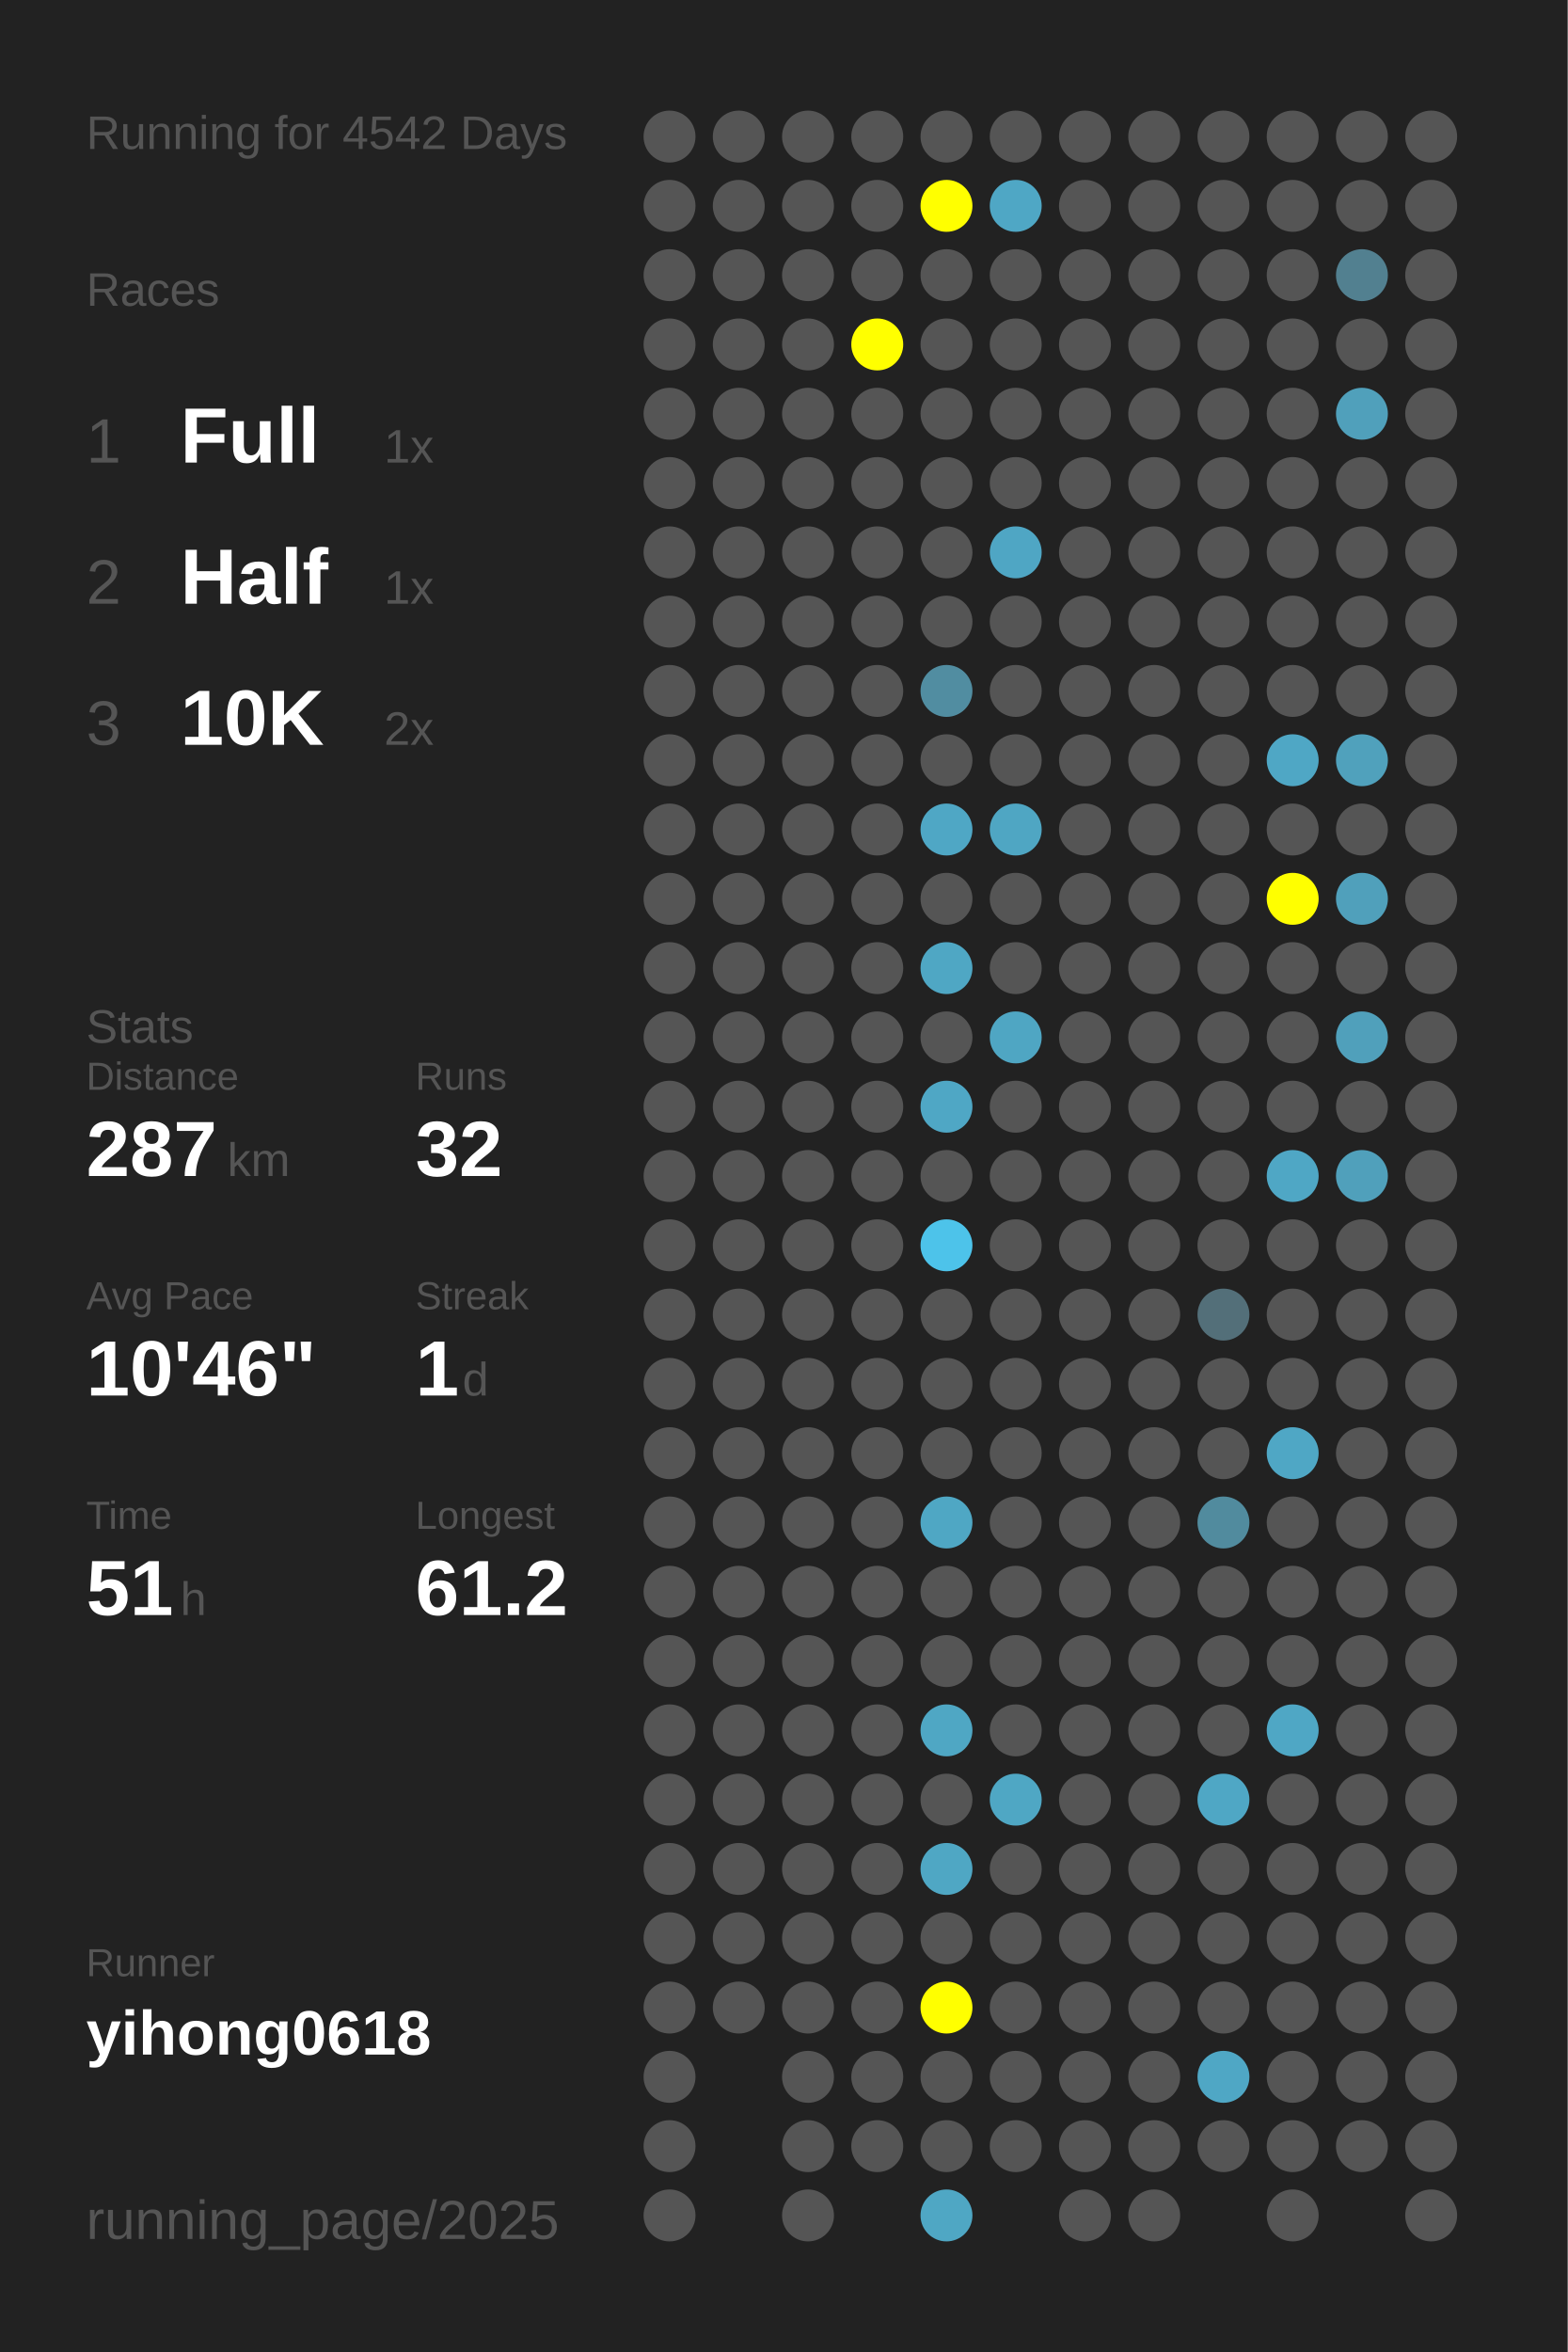
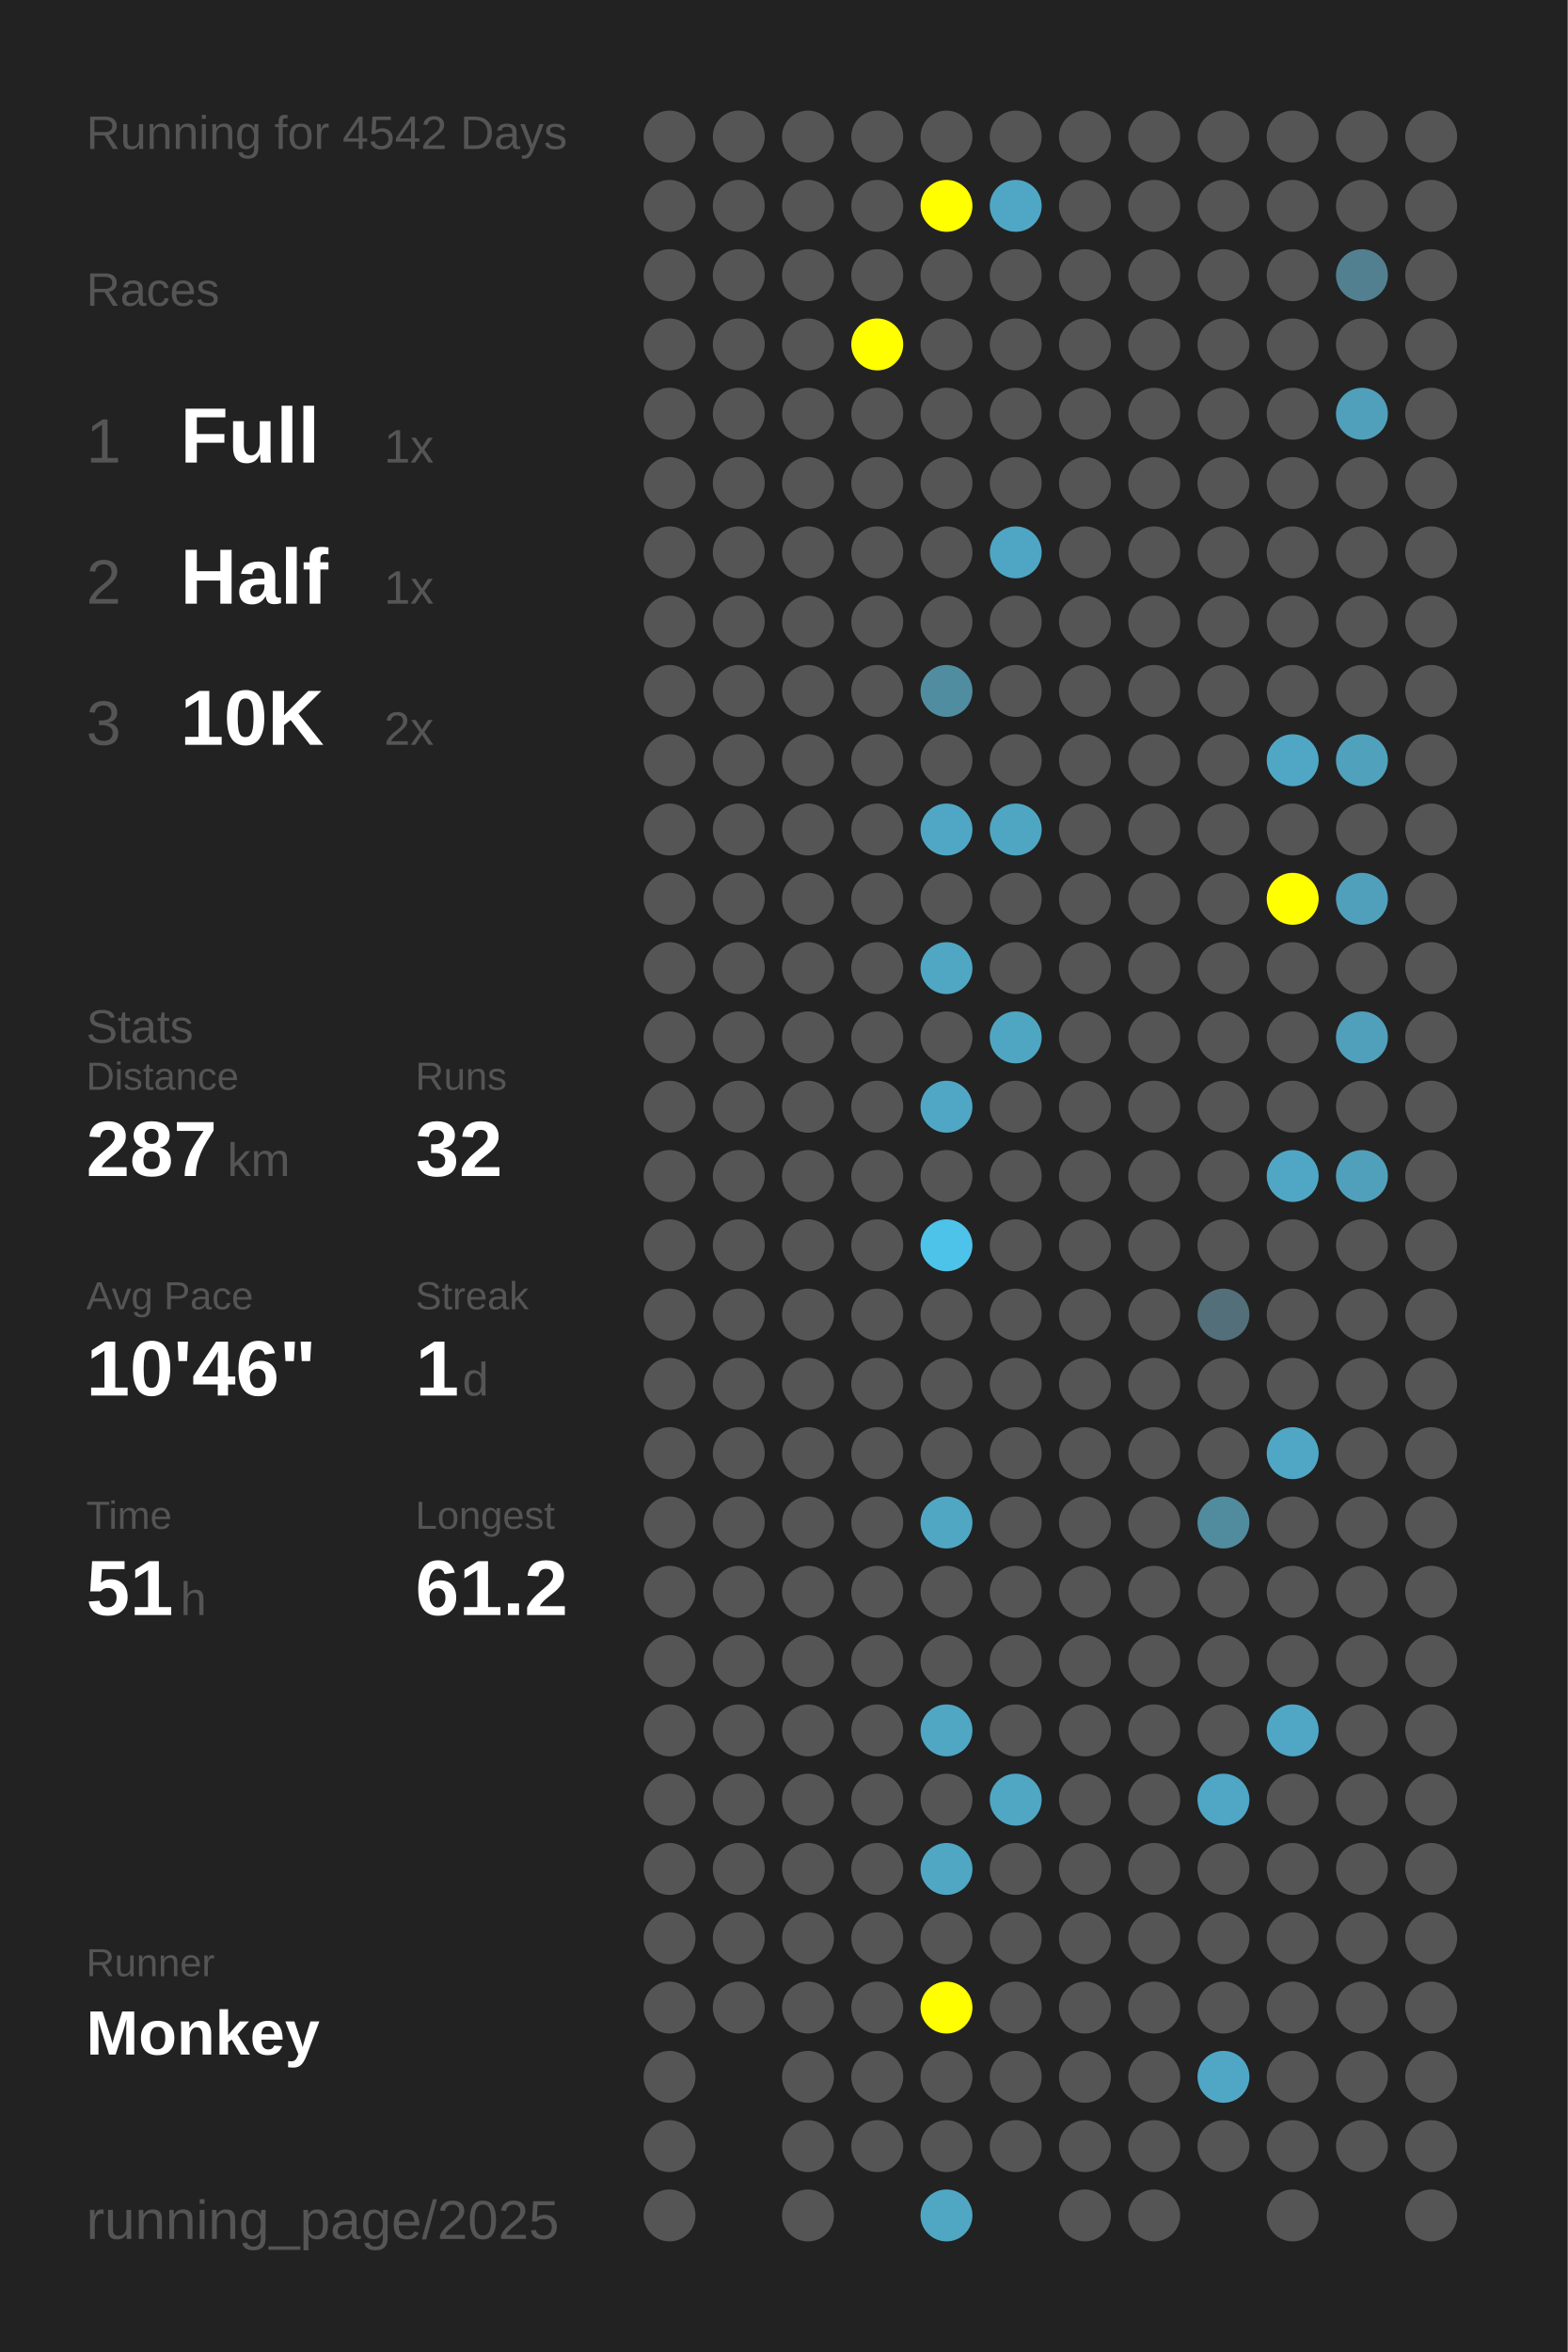
<svg xmlns="http://www.w3.org/2000/svg" baseProfile="full" height="300mm" version="1.1" viewBox="0,0,200,300" width="200mm">
  <defs />
  <rect fill="#222222" height="300" width="200" x="0" y="0" />
  <text fill="#555555" style="font-size:6px; font-family:Arial;" x="11" y="19">Running for 4542 Days</text>
  <text fill="#555555" style="font-size:6px; font-family:Arial;" x="11" y="39">Races</text>
  <text fill="#555555" style="font-size:8px; font-family:Arial;" x="11" y="59">1</text>
  <text fill="#FFFFFF" style="font-size:10px; font-family:Arial; font-weight:bold;" x="23" y="59">Full</text>
  <text fill="#555555" style="font-size:6px; font-family:Arial;" x="49" y="59">1x</text>
  <text fill="#555555" style="font-size:8px; font-family:Arial;" x="11" y="77">2</text>
  <text fill="#FFFFFF" style="font-size:10px; font-family:Arial; font-weight:bold;" x="23" y="77">Half</text>
  <text fill="#555555" style="font-size:6px; font-family:Arial;" x="49" y="77">1x</text>
  <text fill="#555555" style="font-size:8px; font-family:Arial;" x="11" y="95">3</text>
  <text fill="#FFFFFF" style="font-size:10px; font-family:Arial; font-weight:bold;" x="23" y="95">10K</text>
  <text fill="#555555" style="font-size:6px; font-family:Arial;" x="49" y="95">2x</text>
  <text fill="#555555" style="font-size:6px; font-family:Arial;" x="11" y="133">Stats</text>
  <text fill="#555555" style="font-size:5px; font-family:Arial;" x="11" y="139">Distance</text>
  <text fill="#FFFFFF" style="font-size:10px; font-family:Arial; font-weight:bold;" x="11" y="150">287</text>
  <text fill="#555555" style="font-size:6px; font-family:Arial;" x="29" y="150">km</text>
  <text fill="#555555" style="font-size:5px; font-family:Arial;" x="53" y="139">Runs</text>
  <text fill="#FFFFFF" style="font-size:10px; font-family:Arial; font-weight:bold;" x="53" y="150">32</text>
  <text fill="#555555" style="font-size:5px; font-family:Arial;" x="11" y="167">Avg Pace</text>
  <text fill="#FFFFFF" style="font-size:10px; font-family:Arial; font-weight:bold;" x="11" y="178">10'46"</text>
  <text fill="#555555" style="font-size:5px; font-family:Arial;" x="53" y="167">Streak</text>
  <text fill="#FFFFFF" style="font-size:10px; font-family:Arial; font-weight:bold;" x="53" y="178">1</text>
  <text fill="#555555" style="font-size:6px; font-family:Arial;" x="59" y="178">d</text>
  <text fill="#555555" style="font-size:5px; font-family:Arial;" x="11" y="195">Time</text>
  <text fill="#FFFFFF" style="font-size:10px; font-family:Arial; font-weight:bold;" x="11" y="206">51</text>
  <text fill="#555555" style="font-size:6px; font-family:Arial;" x="23" y="206">h</text>
  <text fill="#555555" style="font-size:5px; font-family:Arial;" x="53" y="195">Longest</text>
  <text fill="#FFFFFF" style="font-size:10px; font-family:Arial; font-weight:bold;" x="53" y="206">61.2</text>
  <text fill="#555555" style="font-size:5px; font-family:Arial;" x="11" y="252.065">Runner</text>
-   <text fill="#FFFFFF" style="font-size:8px; font-family:Arial; font-weight:bold;" x="11" y="262.065">yihong0618</text>
+   <text fill="#FFFFFF" style="font-size:8px; font-family:Arial; font-weight:bold;" x="11" y="262.065">Monkey</text>
  <text fill="#555555" style="font-size:7px; font-family:Arial;" x="11" y="285.581">running_page/2025</text>
  <circle cx="85.417" cy="17.419" fill="#555555" r="3.312" />
  <circle cx="85.417" cy="26.258" fill="#555555" r="3.312" />
  <circle cx="85.417" cy="35.097" fill="#555555" r="3.312" />
  <circle cx="85.417" cy="43.935" fill="#555555" r="3.312" />
  <circle cx="85.417" cy="52.774" fill="#555555" r="3.312" />
  <circle cx="85.417" cy="61.613" fill="#555555" r="3.312" />
  <circle cx="85.417" cy="70.452" fill="#555555" r="3.312" />
  <circle cx="85.417" cy="79.29" fill="#555555" r="3.312" />
  <circle cx="85.417" cy="88.129" fill="#555555" r="3.312" />
  <circle cx="85.417" cy="96.968" fill="#555555" r="3.312" />
  <circle cx="85.417" cy="105.806" fill="#555555" r="3.312" />
  <circle cx="85.417" cy="114.645" fill="#555555" r="3.312" />
  <circle cx="85.417" cy="123.484" fill="#555555" r="3.312" />
  <circle cx="85.417" cy="132.323" fill="#555555" r="3.312" />
  <circle cx="85.417" cy="141.161" fill="#555555" r="3.312" />
  <circle cx="85.417" cy="150" fill="#555555" r="3.312" />
  <circle cx="85.417" cy="158.839" fill="#555555" r="3.312" />
  <circle cx="85.417" cy="167.677" fill="#555555" r="3.312" />
  <circle cx="85.417" cy="176.516" fill="#555555" r="3.312" />
  <circle cx="85.417" cy="185.355" fill="#555555" r="3.312" />
  <circle cx="85.417" cy="194.194" fill="#555555" r="3.312" />
  <circle cx="85.417" cy="203.032" fill="#555555" r="3.312" />
  <circle cx="85.417" cy="211.871" fill="#555555" r="3.312" />
  <circle cx="85.417" cy="220.71" fill="#555555" r="3.312" />
  <circle cx="85.417" cy="229.548" fill="#555555" r="3.312" />
  <circle cx="85.417" cy="238.387" fill="#555555" r="3.312" />
  <circle cx="85.417" cy="247.226" fill="#555555" r="3.312" />
  <circle cx="85.417" cy="256.065" fill="#555555" r="3.312" />
  <circle cx="85.417" cy="264.903" fill="#555555" r="3.312" />
  <circle cx="85.417" cy="273.742" fill="#555555" r="3.312" />
  <circle cx="85.417" cy="282.581" fill="#555555" r="3.312" />
  <circle cx="94.25" cy="17.419" fill="#555555" r="3.312" />
  <circle cx="94.25" cy="26.258" fill="#555555" r="3.312" />
  <circle cx="94.25" cy="35.097" fill="#555555" r="3.312" />
  <circle cx="94.25" cy="43.935" fill="#555555" r="3.312" />
  <circle cx="94.25" cy="52.774" fill="#555555" r="3.312" />
  <circle cx="94.25" cy="61.613" fill="#555555" r="3.312" />
  <circle cx="94.25" cy="70.452" fill="#555555" r="3.312" />
  <circle cx="94.25" cy="79.29" fill="#555555" r="3.312" />
  <circle cx="94.25" cy="88.129" fill="#555555" r="3.312" />
  <circle cx="94.25" cy="96.968" fill="#555555" r="3.312" />
  <circle cx="94.25" cy="105.806" fill="#555555" r="3.312" />
  <circle cx="94.25" cy="114.645" fill="#555555" r="3.312" />
  <circle cx="94.25" cy="123.484" fill="#555555" r="3.312" />
  <circle cx="94.25" cy="132.323" fill="#555555" r="3.312" />
  <circle cx="94.25" cy="141.161" fill="#555555" r="3.312" />
  <circle cx="94.25" cy="150" fill="#555555" r="3.312" />
  <circle cx="94.25" cy="158.839" fill="#555555" r="3.312" />
  <circle cx="94.25" cy="167.677" fill="#555555" r="3.312" />
  <circle cx="94.25" cy="176.516" fill="#555555" r="3.312" />
  <circle cx="94.25" cy="185.355" fill="#555555" r="3.312" />
  <circle cx="94.25" cy="194.194" fill="#555555" r="3.312" />
  <circle cx="94.25" cy="203.032" fill="#555555" r="3.312" />
  <circle cx="94.25" cy="211.871" fill="#555555" r="3.312" />
  <circle cx="94.25" cy="220.71" fill="#555555" r="3.312" />
  <circle cx="94.25" cy="229.548" fill="#555555" r="3.312" />
  <circle cx="94.25" cy="238.387" fill="#555555" r="3.312" />
  <circle cx="94.25" cy="247.226" fill="#555555" r="3.312" />
  <circle cx="94.25" cy="256.065" fill="#555555" r="3.312" />
  <circle cx="103.083" cy="17.419" fill="#555555" r="3.312" />
  <circle cx="103.083" cy="26.258" fill="#555555" r="3.312" />
  <circle cx="103.083" cy="35.097" fill="#555555" r="3.312" />
  <circle cx="103.083" cy="43.935" fill="#555555" r="3.312" />
  <circle cx="103.083" cy="52.774" fill="#555555" r="3.312" />
  <circle cx="103.083" cy="61.613" fill="#555555" r="3.312" />
  <circle cx="103.083" cy="70.452" fill="#555555" r="3.312" />
  <circle cx="103.083" cy="79.29" fill="#555555" r="3.312" />
  <circle cx="103.083" cy="88.129" fill="#555555" r="3.312" />
  <circle cx="103.083" cy="96.968" fill="#555555" r="3.312" />
  <circle cx="103.083" cy="105.806" fill="#555555" r="3.312" />
  <circle cx="103.083" cy="114.645" fill="#555555" r="3.312" />
  <circle cx="103.083" cy="123.484" fill="#555555" r="3.312" />
  <circle cx="103.083" cy="132.323" fill="#555555" r="3.312" />
  <circle cx="103.083" cy="141.161" fill="#555555" r="3.312" />
  <circle cx="103.083" cy="150" fill="#555555" r="3.312" />
  <circle cx="103.083" cy="158.839" fill="#555555" r="3.312" />
  <circle cx="103.083" cy="167.677" fill="#555555" r="3.312" />
  <circle cx="103.083" cy="176.516" fill="#555555" r="3.312" />
  <circle cx="103.083" cy="185.355" fill="#555555" r="3.312" />
  <circle cx="103.083" cy="194.194" fill="#555555" r="3.312" />
  <circle cx="103.083" cy="203.032" fill="#555555" r="3.312" />
  <circle cx="103.083" cy="211.871" fill="#555555" r="3.312" />
  <circle cx="103.083" cy="220.71" fill="#555555" r="3.312" />
  <circle cx="103.083" cy="229.548" fill="#555555" r="3.312" />
  <circle cx="103.083" cy="238.387" fill="#555555" r="3.312" />
  <circle cx="103.083" cy="247.226" fill="#555555" r="3.312" />
  <circle cx="103.083" cy="256.065" fill="#555555" r="3.312" />
  <circle cx="103.083" cy="264.903" fill="#555555" r="3.312" />
  <circle cx="103.083" cy="273.742" fill="#555555" r="3.312" />
  <circle cx="103.083" cy="282.581" fill="#555555" r="3.312" />
  <circle cx="111.917" cy="17.419" fill="#555555" r="3.312" />
  <circle cx="111.917" cy="26.258" fill="#555555" r="3.312" />
  <circle cx="111.917" cy="35.097" fill="#555555" r="3.312" />
  <circle cx="111.917" cy="43.935" fill="#FFFF00" r="3.312" />
  <circle cx="111.917" cy="52.774" fill="#555555" r="3.312" />
  <circle cx="111.917" cy="61.613" fill="#555555" r="3.312" />
  <circle cx="111.917" cy="70.452" fill="#555555" r="3.312" />
  <circle cx="111.917" cy="79.29" fill="#555555" r="3.312" />
  <circle cx="111.917" cy="88.129" fill="#555555" r="3.312" />
  <circle cx="111.917" cy="96.968" fill="#555555" r="3.312" />
  <circle cx="111.917" cy="105.806" fill="#555555" r="3.312" />
  <circle cx="111.917" cy="114.645" fill="#555555" r="3.312" />
  <circle cx="111.917" cy="123.484" fill="#555555" r="3.312" />
  <circle cx="111.917" cy="132.323" fill="#555555" r="3.312" />
  <circle cx="111.917" cy="141.161" fill="#555555" r="3.312" />
  <circle cx="111.917" cy="150" fill="#555555" r="3.312" />
  <circle cx="111.917" cy="158.839" fill="#555555" r="3.312" />
  <circle cx="111.917" cy="167.677" fill="#555555" r="3.312" />
  <circle cx="111.917" cy="176.516" fill="#555555" r="3.312" />
  <circle cx="111.917" cy="185.355" fill="#555555" r="3.312" />
  <circle cx="111.917" cy="194.194" fill="#555555" r="3.312" />
  <circle cx="111.917" cy="203.032" fill="#555555" r="3.312" />
  <circle cx="111.917" cy="211.871" fill="#555555" r="3.312" />
  <circle cx="111.917" cy="220.71" fill="#555555" r="3.312" />
  <circle cx="111.917" cy="229.548" fill="#555555" r="3.312" />
  <circle cx="111.917" cy="238.387" fill="#555555" r="3.312" />
  <circle cx="111.917" cy="247.226" fill="#555555" r="3.312" />
  <circle cx="111.917" cy="256.065" fill="#555555" r="3.312" />
  <circle cx="111.917" cy="264.903" fill="#555555" r="3.312" />
  <circle cx="111.917" cy="273.742" fill="#555555" r="3.312" />
  <circle cx="120.75" cy="17.419" fill="#555555" r="3.312" />
  <circle cx="120.75" cy="26.258" fill="#FFFF00" r="3.312" />
  <circle cx="120.75" cy="35.097" fill="#555555" r="3.312" />
  <circle cx="120.75" cy="43.935" fill="#555555" r="3.312" />
  <circle cx="120.75" cy="52.774" fill="#555555" r="3.312" />
  <circle cx="120.75" cy="61.613" fill="#555555" r="3.312" />
  <circle cx="120.75" cy="70.452" fill="#555555" r="3.312" />
  <circle cx="120.75" cy="79.29" fill="#555555" r="3.312" />
  <circle cx="120.75" cy="88.129" fill="#518da1" r="3.312" />
  <circle cx="120.75" cy="96.968" fill="#555555" r="3.312" />
  <circle cx="120.75" cy="105.806" fill="#4fa7c5" r="3.312" />
  <circle cx="120.75" cy="114.645" fill="#555555" r="3.312" />
  <circle cx="120.75" cy="123.484" fill="#4fa7c4" r="3.312" />
  <circle cx="120.75" cy="132.323" fill="#555555" r="3.312" />
  <circle cx="120.75" cy="141.161" fill="#4fa7c5" r="3.312" />
  <circle cx="120.75" cy="150" fill="#555555" r="3.312" />
  <circle cx="120.75" cy="158.839" fill="#4dc3ea" r="3.312" />
  <circle cx="120.75" cy="167.677" fill="#555555" r="3.312" />
  <circle cx="120.75" cy="176.516" fill="#555555" r="3.312" />
  <circle cx="120.75" cy="185.355" fill="#555555" r="3.312" />
  <circle cx="120.75" cy="194.194" fill="#4fa7c4" r="3.312" />
  <circle cx="120.75" cy="203.032" fill="#555555" r="3.312" />
  <circle cx="120.75" cy="211.871" fill="#555555" r="3.312" />
  <circle cx="120.75" cy="220.71" fill="#4fa7c4" r="3.312" />
  <circle cx="120.75" cy="229.548" fill="#555555" r="3.312" />
  <circle cx="120.75" cy="238.387" fill="#4fa7c4" r="3.312" />
  <circle cx="120.75" cy="247.226" fill="#555555" r="3.312" />
  <circle cx="120.75" cy="256.065" fill="#FFFF00" r="3.312" />
  <circle cx="120.75" cy="264.903" fill="#555555" r="3.312" />
  <circle cx="120.75" cy="273.742" fill="#555555" r="3.312" />
  <circle cx="120.75" cy="282.581" fill="#4fa7c4" r="3.312" />
  <circle cx="129.583" cy="17.419" fill="#555555" r="3.312" />
  <circle cx="129.583" cy="26.258" fill="#4fa7c5" r="3.312" />
  <circle cx="129.583" cy="35.097" fill="#555555" r="3.312" />
  <circle cx="129.583" cy="43.935" fill="#555555" r="3.312" />
  <circle cx="129.583" cy="52.774" fill="#555555" r="3.312" />
  <circle cx="129.583" cy="61.613" fill="#555555" r="3.312" />
  <circle cx="129.583" cy="70.452" fill="#4fa6c4" r="3.312" />
  <circle cx="129.583" cy="79.29" fill="#555555" r="3.312" />
  <circle cx="129.583" cy="88.129" fill="#555555" r="3.312" />
  <circle cx="129.583" cy="96.968" fill="#555555" r="3.312" />
  <circle cx="129.583" cy="105.806" fill="#4fa6c3" r="3.312" />
  <circle cx="129.583" cy="114.645" fill="#555555" r="3.312" />
  <circle cx="129.583" cy="123.484" fill="#555555" r="3.312" />
  <circle cx="129.583" cy="132.323" fill="#4fa6c3" r="3.312" />
  <circle cx="129.583" cy="141.161" fill="#555555" r="3.312" />
  <circle cx="129.583" cy="150" fill="#555555" r="3.312" />
  <circle cx="129.583" cy="158.839" fill="#555555" r="3.312" />
  <circle cx="129.583" cy="167.677" fill="#555555" r="3.312" />
  <circle cx="129.583" cy="176.516" fill="#555555" r="3.312" />
  <circle cx="129.583" cy="185.355" fill="#555555" r="3.312" />
  <circle cx="129.583" cy="194.194" fill="#555555" r="3.312" />
  <circle cx="129.583" cy="203.032" fill="#555555" r="3.312" />
  <circle cx="129.583" cy="211.871" fill="#555555" r="3.312" />
  <circle cx="129.583" cy="220.71" fill="#555555" r="3.312" />
  <circle cx="129.583" cy="229.548" fill="#4fa7c4" r="3.312" />
  <circle cx="129.583" cy="238.387" fill="#555555" r="3.312" />
  <circle cx="129.583" cy="247.226" fill="#555555" r="3.312" />
  <circle cx="129.583" cy="256.065" fill="#555555" r="3.312" />
  <circle cx="129.583" cy="264.903" fill="#555555" r="3.312" />
  <circle cx="129.583" cy="273.742" fill="#555555" r="3.312" />
  <circle cx="138.417" cy="17.419" fill="#555555" r="3.312" />
  <circle cx="138.417" cy="26.258" fill="#555555" r="3.312" />
  <circle cx="138.417" cy="35.097" fill="#555555" r="3.312" />
  <circle cx="138.417" cy="43.935" fill="#555555" r="3.312" />
  <circle cx="138.417" cy="52.774" fill="#555555" r="3.312" />
  <circle cx="138.417" cy="61.613" fill="#555555" r="3.312" />
  <circle cx="138.417" cy="70.452" fill="#555555" r="3.312" />
  <circle cx="138.417" cy="79.29" fill="#555555" r="3.312" />
  <circle cx="138.417" cy="88.129" fill="#555555" r="3.312" />
  <circle cx="138.417" cy="96.968" fill="#555555" r="3.312" />
  <circle cx="138.417" cy="105.806" fill="#555555" r="3.312" />
  <circle cx="138.417" cy="114.645" fill="#555555" r="3.312" />
  <circle cx="138.417" cy="123.484" fill="#555555" r="3.312" />
  <circle cx="138.417" cy="132.323" fill="#555555" r="3.312" />
  <circle cx="138.417" cy="141.161" fill="#555555" r="3.312" />
  <circle cx="138.417" cy="150" fill="#555555" r="3.312" />
  <circle cx="138.417" cy="158.839" fill="#555555" r="3.312" />
  <circle cx="138.417" cy="167.677" fill="#555555" r="3.312" />
  <circle cx="138.417" cy="176.516" fill="#555555" r="3.312" />
  <circle cx="138.417" cy="185.355" fill="#555555" r="3.312" />
  <circle cx="138.417" cy="194.194" fill="#555555" r="3.312" />
  <circle cx="138.417" cy="203.032" fill="#555555" r="3.312" />
  <circle cx="138.417" cy="211.871" fill="#555555" r="3.312" />
  <circle cx="138.417" cy="220.71" fill="#555555" r="3.312" />
  <circle cx="138.417" cy="229.548" fill="#555555" r="3.312" />
  <circle cx="138.417" cy="238.387" fill="#555555" r="3.312" />
  <circle cx="138.417" cy="247.226" fill="#555555" r="3.312" />
  <circle cx="138.417" cy="256.065" fill="#555555" r="3.312" />
  <circle cx="138.417" cy="264.903" fill="#555555" r="3.312" />
  <circle cx="138.417" cy="273.742" fill="#555555" r="3.312" />
  <circle cx="138.417" cy="282.581" fill="#555555" r="3.312" />
  <circle cx="147.25" cy="17.419" fill="#555555" r="3.312" />
  <circle cx="147.25" cy="26.258" fill="#555555" r="3.312" />
  <circle cx="147.25" cy="35.097" fill="#555555" r="3.312" />
  <circle cx="147.25" cy="43.935" fill="#555555" r="3.312" />
  <circle cx="147.25" cy="52.774" fill="#555555" r="3.312" />
  <circle cx="147.25" cy="61.613" fill="#555555" r="3.312" />
  <circle cx="147.25" cy="70.452" fill="#555555" r="3.312" />
  <circle cx="147.25" cy="79.29" fill="#555555" r="3.312" />
  <circle cx="147.25" cy="88.129" fill="#555555" r="3.312" />
  <circle cx="147.25" cy="96.968" fill="#555555" r="3.312" />
  <circle cx="147.25" cy="105.806" fill="#555555" r="3.312" />
  <circle cx="147.25" cy="114.645" fill="#555555" r="3.312" />
  <circle cx="147.25" cy="123.484" fill="#555555" r="3.312" />
  <circle cx="147.25" cy="132.323" fill="#555555" r="3.312" />
  <circle cx="147.25" cy="141.161" fill="#555555" r="3.312" />
  <circle cx="147.25" cy="150" fill="#555555" r="3.312" />
  <circle cx="147.25" cy="158.839" fill="#555555" r="3.312" />
  <circle cx="147.25" cy="167.677" fill="#555555" r="3.312" />
  <circle cx="147.25" cy="176.516" fill="#555555" r="3.312" />
  <circle cx="147.25" cy="185.355" fill="#555555" r="3.312" />
  <circle cx="147.25" cy="194.194" fill="#555555" r="3.312" />
  <circle cx="147.25" cy="203.032" fill="#555555" r="3.312" />
  <circle cx="147.25" cy="211.871" fill="#555555" r="3.312" />
  <circle cx="147.25" cy="220.71" fill="#555555" r="3.312" />
  <circle cx="147.25" cy="229.548" fill="#555555" r="3.312" />
  <circle cx="147.25" cy="238.387" fill="#555555" r="3.312" />
  <circle cx="147.25" cy="247.226" fill="#555555" r="3.312" />
  <circle cx="147.25" cy="256.065" fill="#555555" r="3.312" />
  <circle cx="147.25" cy="264.903" fill="#555555" r="3.312" />
  <circle cx="147.25" cy="273.742" fill="#555555" r="3.312" />
  <circle cx="147.25" cy="282.581" fill="#555555" r="3.312" />
  <circle cx="156.083" cy="17.419" fill="#555555" r="3.312" />
  <circle cx="156.083" cy="26.258" fill="#555555" r="3.312" />
  <circle cx="156.083" cy="35.097" fill="#555555" r="3.312" />
  <circle cx="156.083" cy="43.935" fill="#555555" r="3.312" />
  <circle cx="156.083" cy="52.774" fill="#555555" r="3.312" />
  <circle cx="156.083" cy="61.613" fill="#555555" r="3.312" />
  <circle cx="156.083" cy="70.452" fill="#555555" r="3.312" />
  <circle cx="156.083" cy="79.29" fill="#555555" r="3.312" />
  <circle cx="156.083" cy="88.129" fill="#555555" r="3.312" />
  <circle cx="156.083" cy="96.968" fill="#555555" r="3.312" />
  <circle cx="156.083" cy="105.806" fill="#555555" r="3.312" />
  <circle cx="156.083" cy="114.645" fill="#555555" r="3.312" />
  <circle cx="156.083" cy="123.484" fill="#555555" r="3.312" />
  <circle cx="156.083" cy="132.323" fill="#555555" r="3.312" />
  <circle cx="156.083" cy="141.161" fill="#555555" r="3.312" />
  <circle cx="156.083" cy="150" fill="#555555" r="3.312" />
  <circle cx="156.083" cy="158.839" fill="#555555" r="3.312" />
  <circle cx="156.083" cy="167.677" fill="#536f79" r="3.312" />
  <circle cx="156.083" cy="176.516" fill="#555555" r="3.312" />
  <circle cx="156.083" cy="185.355" fill="#555555" r="3.312" />
  <circle cx="156.083" cy="194.194" fill="#518b9e" r="3.312" />
  <circle cx="156.083" cy="203.032" fill="#555555" r="3.312" />
  <circle cx="156.083" cy="211.871" fill="#555555" r="3.312" />
  <circle cx="156.083" cy="220.71" fill="#555555" r="3.312" />
  <circle cx="156.083" cy="229.548" fill="#4fa7c5" r="3.312" />
  <circle cx="156.083" cy="238.387" fill="#555555" r="3.312" />
  <circle cx="156.083" cy="247.226" fill="#555555" r="3.312" />
  <circle cx="156.083" cy="256.065" fill="#555555" r="3.312" />
  <circle cx="156.083" cy="264.903" fill="#4fa7c5" r="3.312" />
  <circle cx="156.083" cy="273.742" fill="#555555" r="3.312" />
  <circle cx="164.917" cy="17.419" fill="#555555" r="3.312" />
  <circle cx="164.917" cy="26.258" fill="#555555" r="3.312" />
  <circle cx="164.917" cy="35.097" fill="#555555" r="3.312" />
  <circle cx="164.917" cy="43.935" fill="#555555" r="3.312" />
  <circle cx="164.917" cy="52.774" fill="#555555" r="3.312" />
  <circle cx="164.917" cy="61.613" fill="#555555" r="3.312" />
  <circle cx="164.917" cy="70.452" fill="#555555" r="3.312" />
  <circle cx="164.917" cy="79.29" fill="#555555" r="3.312" />
  <circle cx="164.917" cy="88.129" fill="#555555" r="3.312" />
  <circle cx="164.917" cy="96.968" fill="#4fa7c5" r="3.312" />
  <circle cx="164.917" cy="105.806" fill="#555555" r="3.312" />
  <circle cx="164.917" cy="114.645" fill="#FFFF00" r="3.312" />
  <circle cx="164.917" cy="123.484" fill="#555555" r="3.312" />
  <circle cx="164.917" cy="132.323" fill="#555555" r="3.312" />
  <circle cx="164.917" cy="141.161" fill="#555555" r="3.312" />
  <circle cx="164.917" cy="150" fill="#4fa7c5" r="3.312" />
  <circle cx="164.917" cy="158.839" fill="#555555" r="3.312" />
  <circle cx="164.917" cy="167.677" fill="#555555" r="3.312" />
  <circle cx="164.917" cy="176.516" fill="#555555" r="3.312" />
  <circle cx="164.917" cy="185.355" fill="#4fa7c5" r="3.312" />
  <circle cx="164.917" cy="194.194" fill="#555555" r="3.312" />
  <circle cx="164.917" cy="203.032" fill="#555555" r="3.312" />
  <circle cx="164.917" cy="211.871" fill="#555555" r="3.312" />
  <circle cx="164.917" cy="220.71" fill="#4fa7c5" r="3.312" />
  <circle cx="164.917" cy="229.548" fill="#555555" r="3.312" />
  <circle cx="164.917" cy="238.387" fill="#555555" r="3.312" />
  <circle cx="164.917" cy="247.226" fill="#555555" r="3.312" />
  <circle cx="164.917" cy="256.065" fill="#555555" r="3.312" />
  <circle cx="164.917" cy="264.903" fill="#555555" r="3.312" />
  <circle cx="164.917" cy="273.742" fill="#555555" r="3.312" />
  <circle cx="164.917" cy="282.581" fill="#555555" r="3.312" />
  <circle cx="173.75" cy="17.419" fill="#555555" r="3.312" />
  <circle cx="173.75" cy="26.258" fill="#555555" r="3.312" />
  <circle cx="173.75" cy="35.097" fill="#528090" r="3.312" />
  <circle cx="173.75" cy="43.935" fill="#555555" r="3.312" />
  <circle cx="173.75" cy="52.774" fill="#50a0bb" r="3.312" />
  <circle cx="173.75" cy="61.613" fill="#555555" r="3.312" />
  <circle cx="173.75" cy="70.452" fill="#555555" r="3.312" />
  <circle cx="173.75" cy="79.29" fill="#555555" r="3.312" />
  <circle cx="173.75" cy="88.129" fill="#555555" r="3.312" />
  <circle cx="173.75" cy="96.968" fill="#50a1bc" r="3.312" />
  <circle cx="173.75" cy="105.806" fill="#555555" r="3.312" />
  <circle cx="173.75" cy="114.645" fill="#50a0bb" r="3.312" />
  <circle cx="173.75" cy="123.484" fill="#555555" r="3.312" />
  <circle cx="173.75" cy="132.323" fill="#50a0bb" r="3.312" />
  <circle cx="173.75" cy="141.161" fill="#555555" r="3.312" />
  <circle cx="173.75" cy="150" fill="#50a0bb" r="3.312" />
  <circle cx="173.75" cy="158.839" fill="#555555" r="3.312" />
  <circle cx="173.75" cy="167.677" fill="#555555" r="3.312" />
  <circle cx="173.75" cy="176.516" fill="#555555" r="3.312" />
  <circle cx="173.75" cy="185.355" fill="#555555" r="3.312" />
  <circle cx="173.75" cy="194.194" fill="#555555" r="3.312" />
  <circle cx="173.75" cy="203.032" fill="#555555" r="3.312" />
  <circle cx="173.75" cy="211.871" fill="#555555" r="3.312" />
  <circle cx="173.75" cy="220.71" fill="#555555" r="3.312" />
  <circle cx="173.75" cy="229.548" fill="#555555" r="3.312" />
  <circle cx="173.75" cy="238.387" fill="#555555" r="3.312" />
  <circle cx="173.75" cy="247.226" fill="#555555" r="3.312" />
  <circle cx="173.75" cy="256.065" fill="#555555" r="3.312" />
  <circle cx="173.75" cy="264.903" fill="#555555" r="3.312" />
  <circle cx="173.75" cy="273.742" fill="#555555" r="3.312" />
  <circle cx="182.583" cy="17.419" fill="#555555" r="3.312" />
  <circle cx="182.583" cy="26.258" fill="#555555" r="3.312" />
  <circle cx="182.583" cy="35.097" fill="#555555" r="3.312" />
  <circle cx="182.583" cy="43.935" fill="#555555" r="3.312" />
  <circle cx="182.583" cy="52.774" fill="#555555" r="3.312" />
  <circle cx="182.583" cy="61.613" fill="#555555" r="3.312" />
  <circle cx="182.583" cy="70.452" fill="#555555" r="3.312" />
  <circle cx="182.583" cy="79.29" fill="#555555" r="3.312" />
  <circle cx="182.583" cy="88.129" fill="#555555" r="3.312" />
  <circle cx="182.583" cy="96.968" fill="#555555" r="3.312" />
  <circle cx="182.583" cy="105.806" fill="#555555" r="3.312" />
  <circle cx="182.583" cy="114.645" fill="#555555" r="3.312" />
  <circle cx="182.583" cy="123.484" fill="#555555" r="3.312" />
  <circle cx="182.583" cy="132.323" fill="#555555" r="3.312" />
  <circle cx="182.583" cy="141.161" fill="#555555" r="3.312" />
  <circle cx="182.583" cy="150" fill="#555555" r="3.312" />
  <circle cx="182.583" cy="158.839" fill="#555555" r="3.312" />
  <circle cx="182.583" cy="167.677" fill="#555555" r="3.312" />
  <circle cx="182.583" cy="176.516" fill="#555555" r="3.312" />
  <circle cx="182.583" cy="185.355" fill="#555555" r="3.312" />
  <circle cx="182.583" cy="194.194" fill="#555555" r="3.312" />
  <circle cx="182.583" cy="203.032" fill="#555555" r="3.312" />
  <circle cx="182.583" cy="211.871" fill="#555555" r="3.312" />
  <circle cx="182.583" cy="220.71" fill="#555555" r="3.312" />
  <circle cx="182.583" cy="229.548" fill="#555555" r="3.312" />
  <circle cx="182.583" cy="238.387" fill="#555555" r="3.312" />
  <circle cx="182.583" cy="247.226" fill="#555555" r="3.312" />
  <circle cx="182.583" cy="256.065" fill="#555555" r="3.312" />
  <circle cx="182.583" cy="264.903" fill="#555555" r="3.312" />
  <circle cx="182.583" cy="273.742" fill="#555555" r="3.312" />
  <circle cx="182.583" cy="282.581" fill="#555555" r="3.312" />
</svg>
